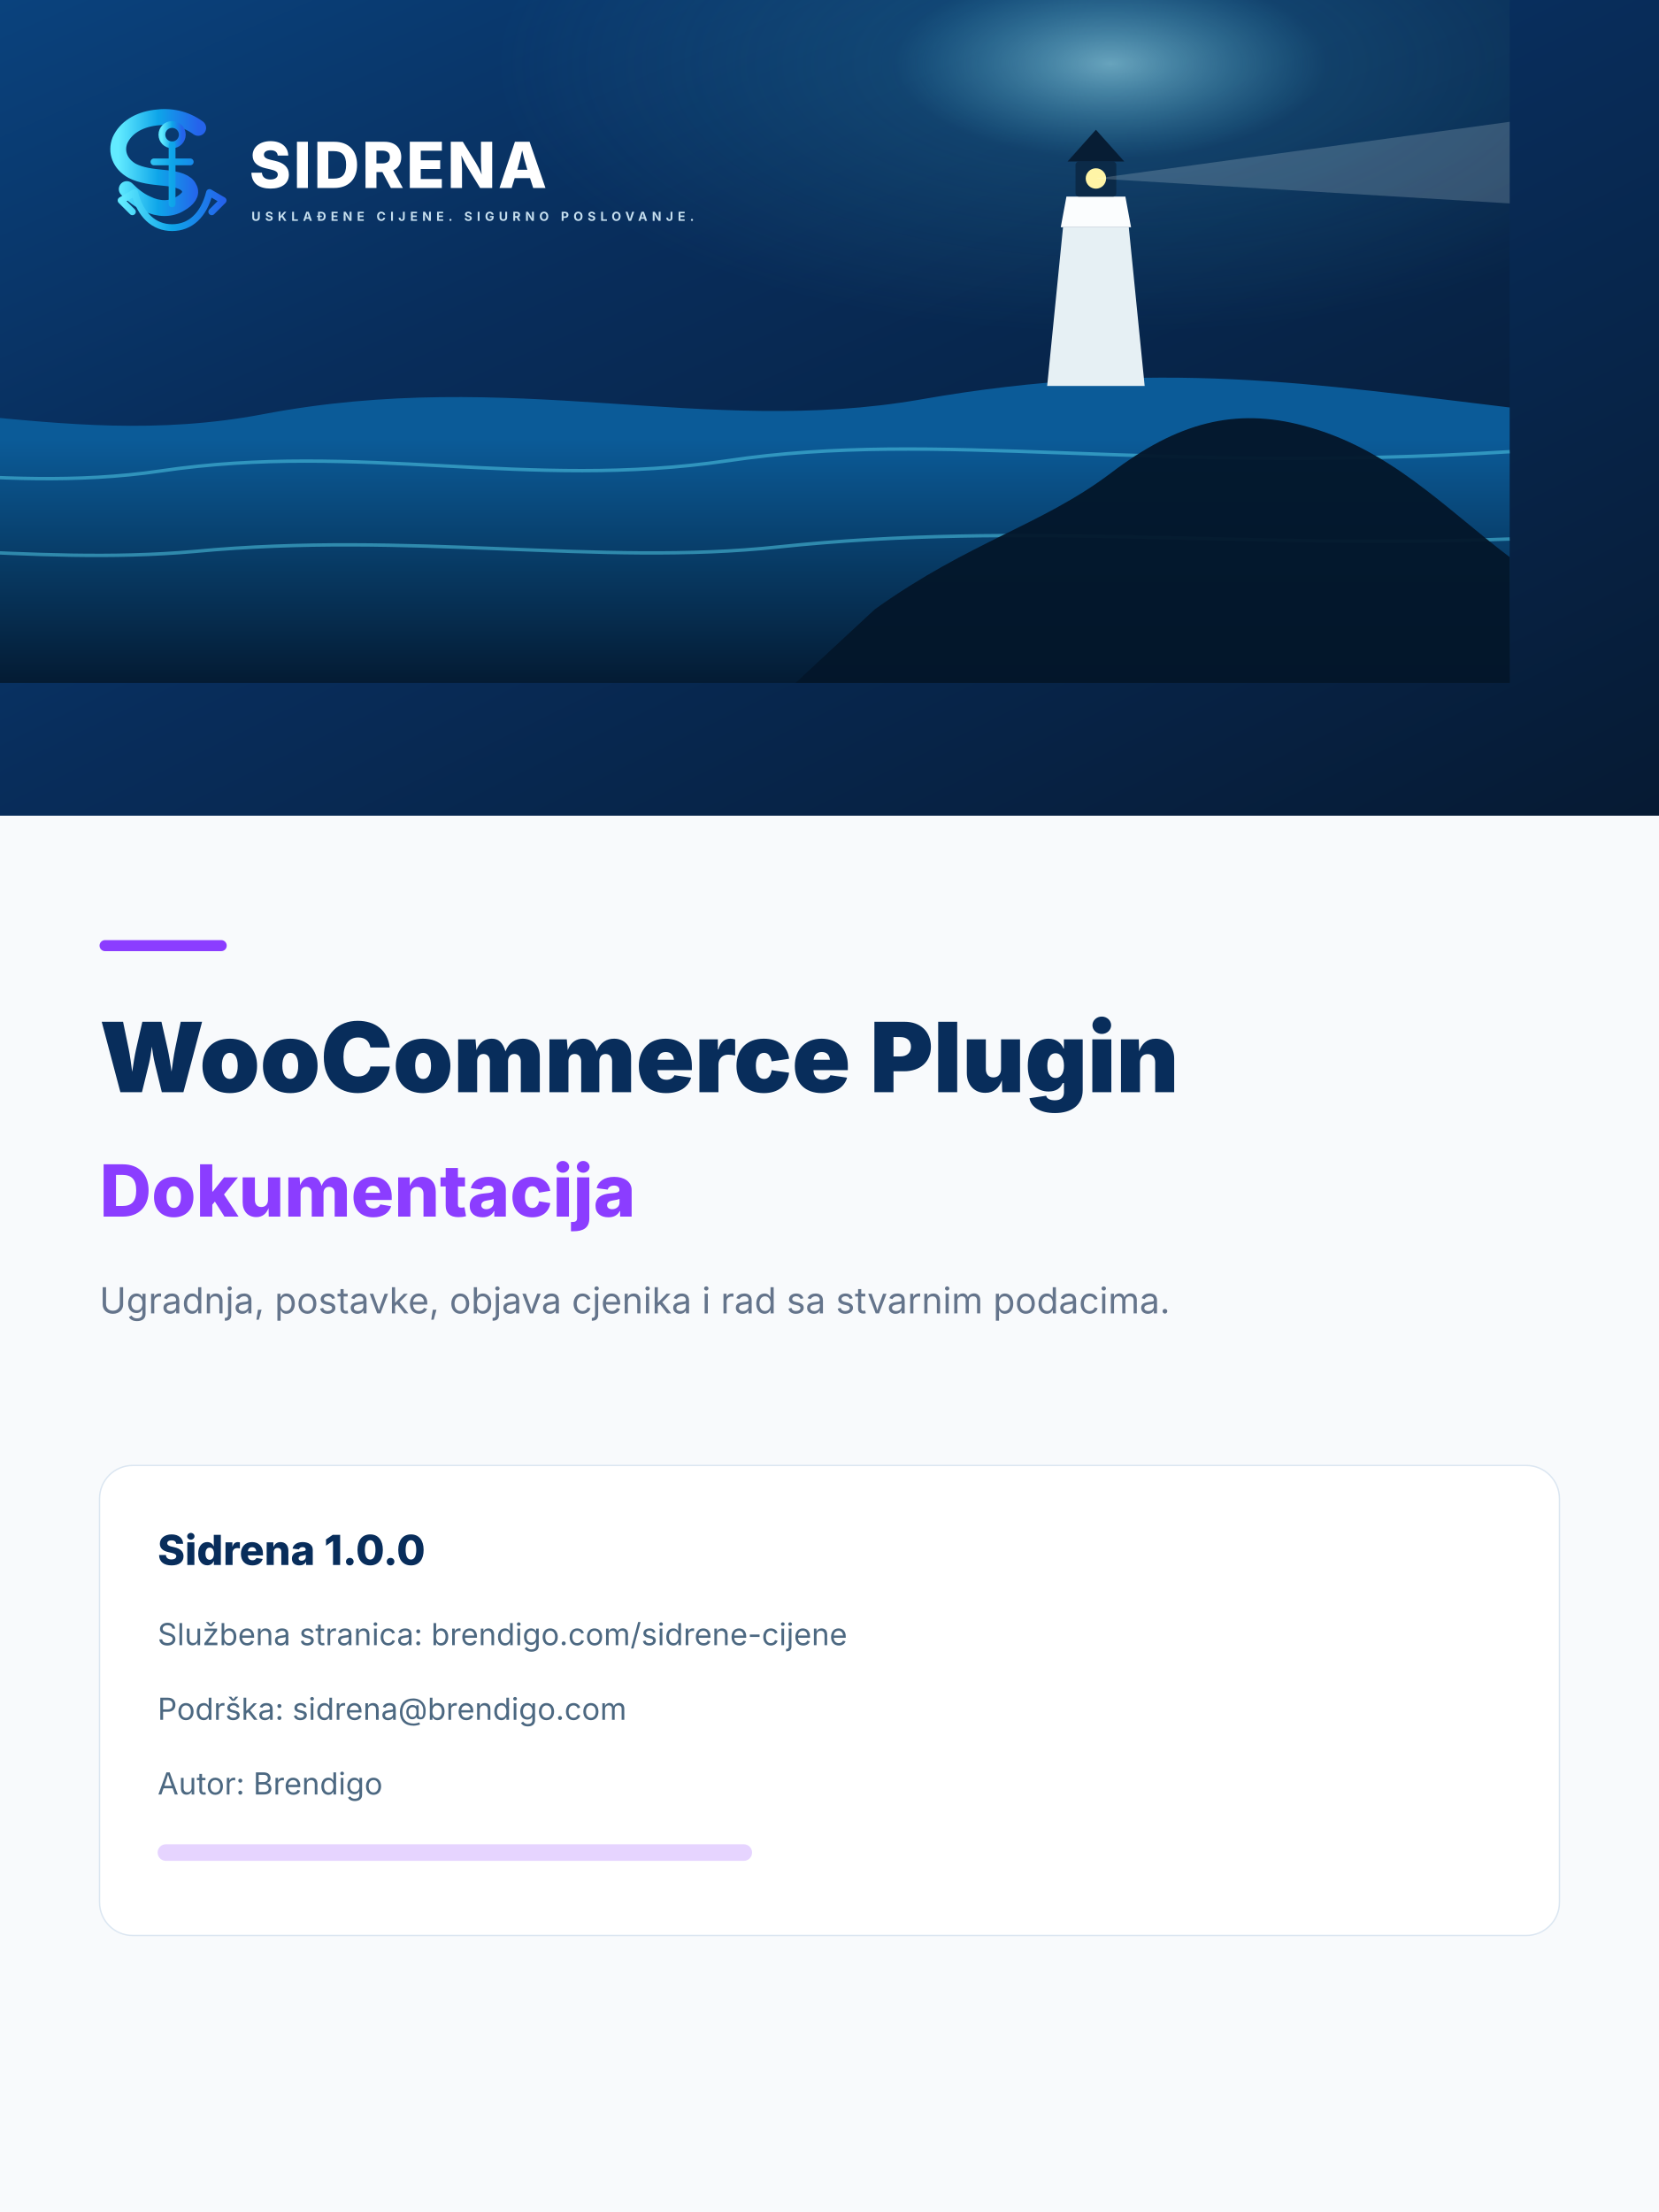
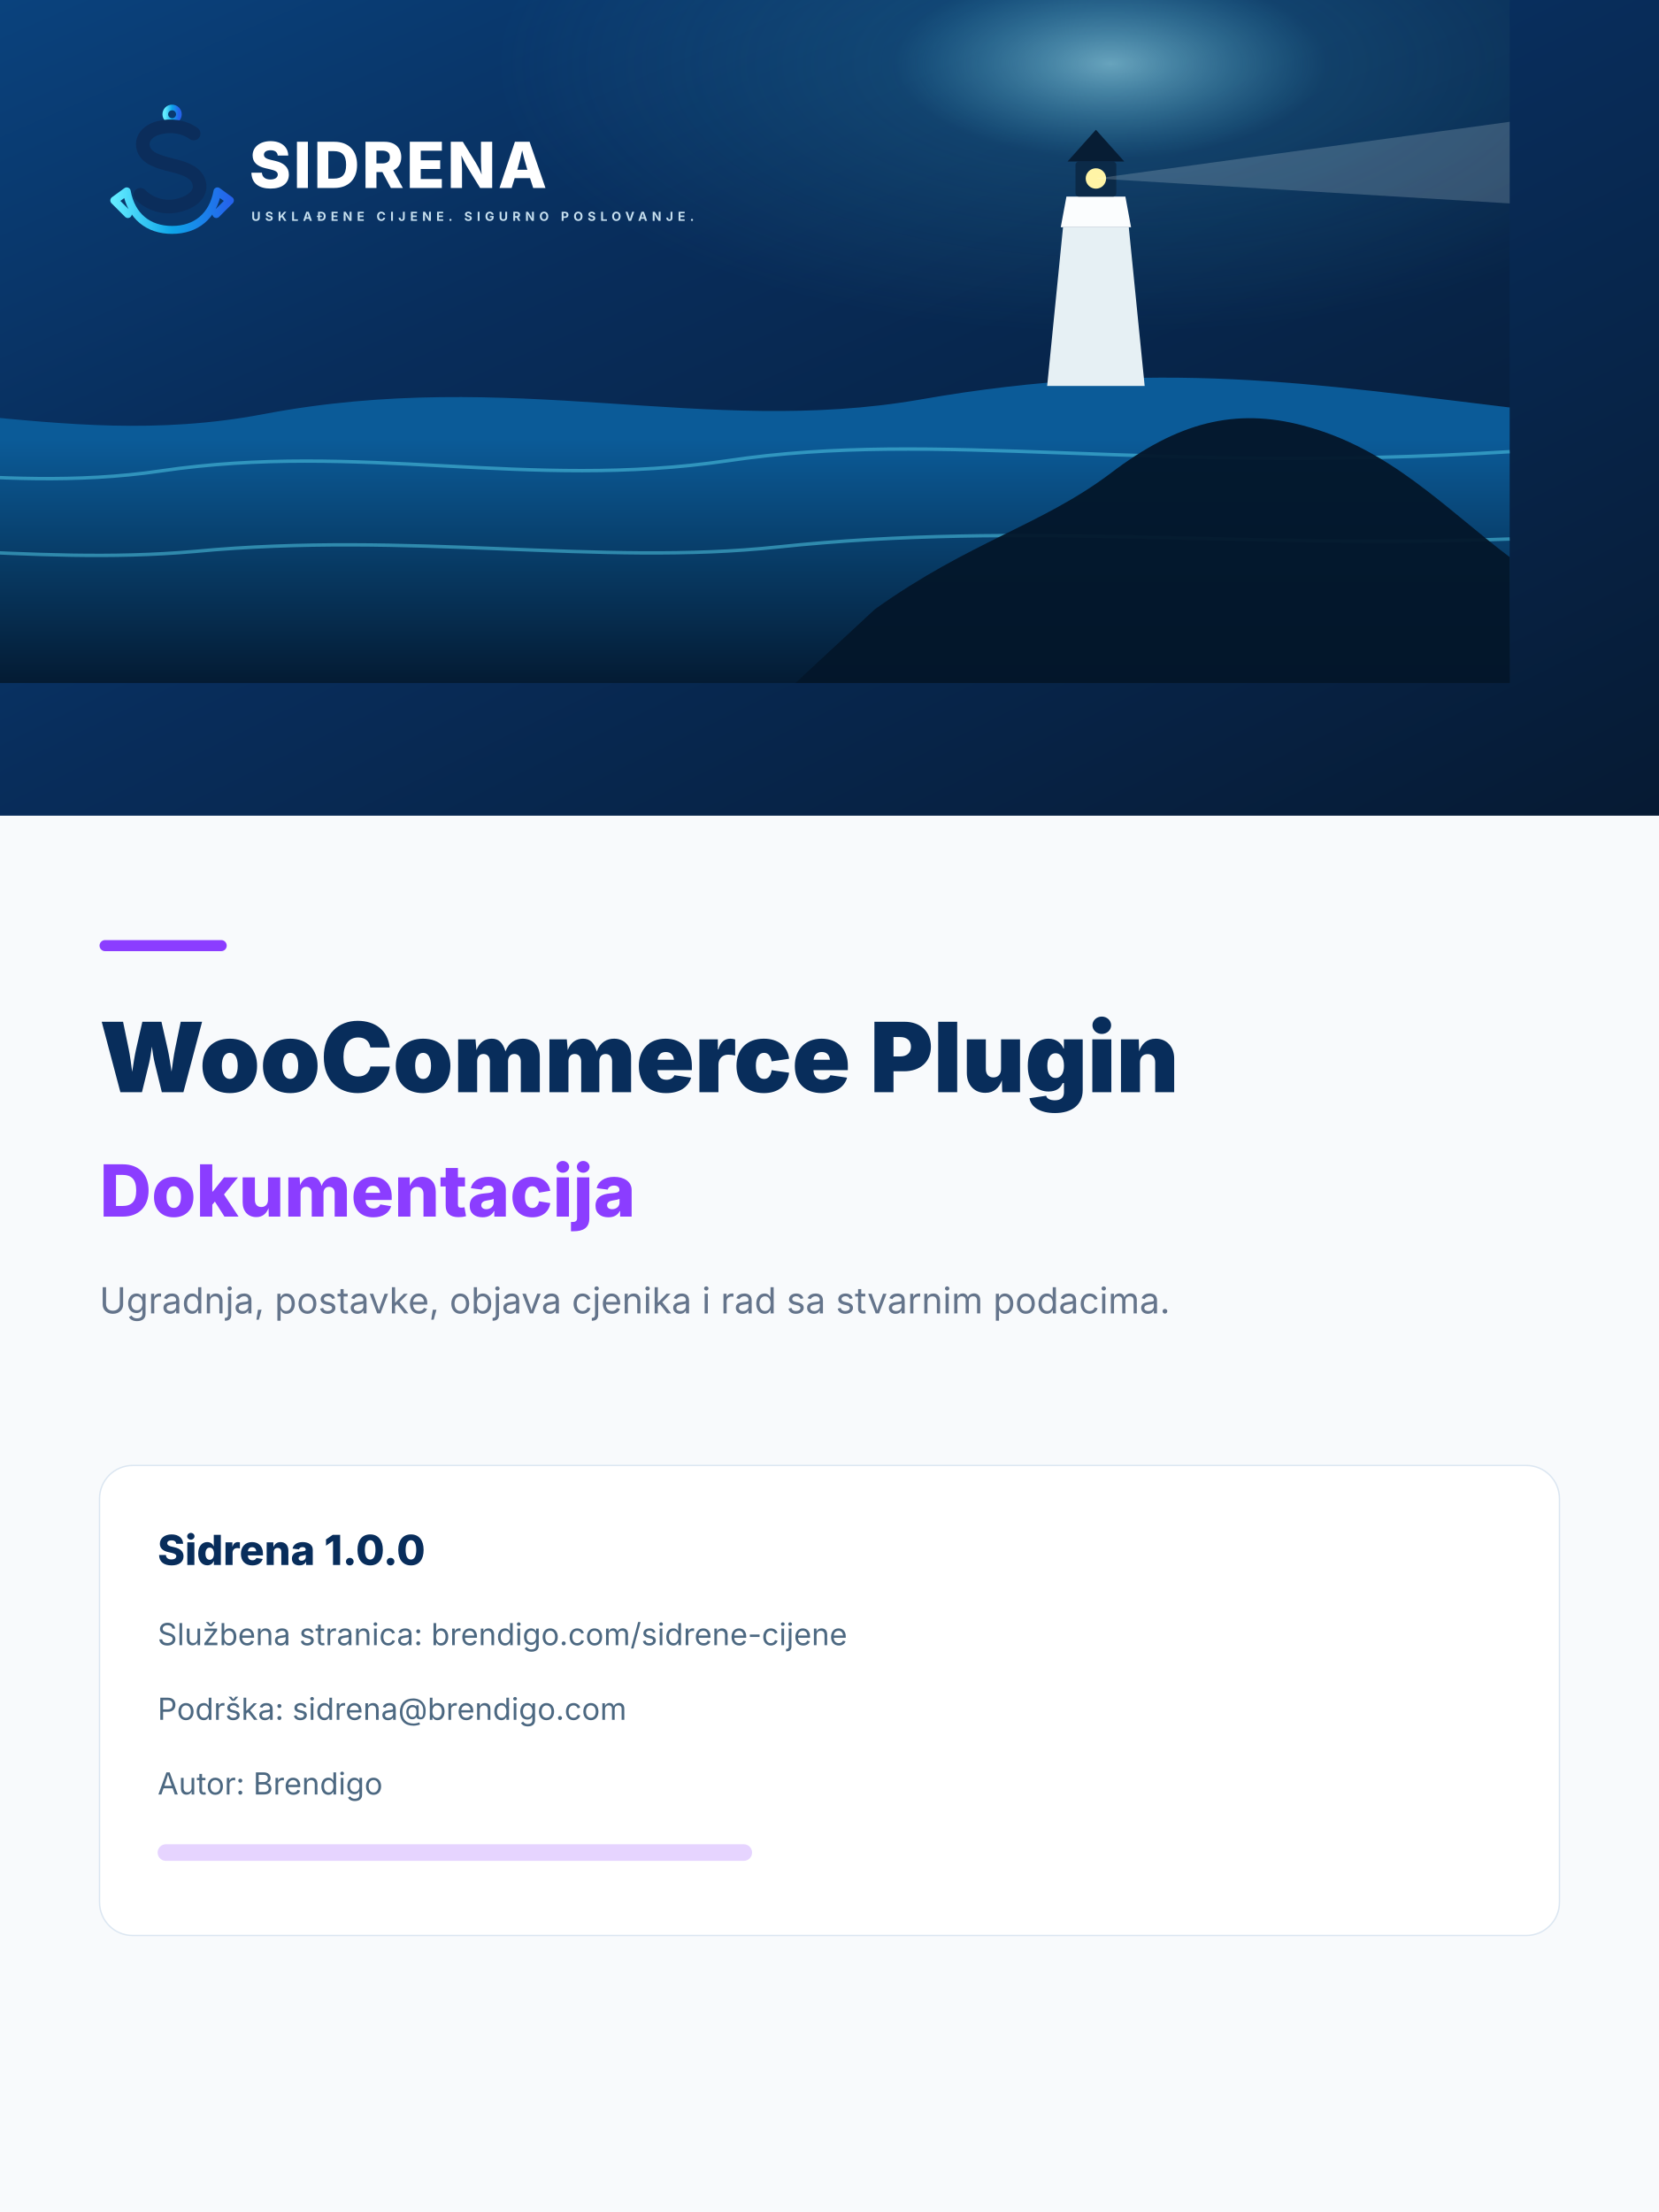
<svg xmlns="http://www.w3.org/2000/svg" viewBox="0 0 1200 1600" role="img" aria-labelledby="t">
  <defs>
    <linearGradient id="sky" x1="0" y1="0" x2="1" y2="1">
      <stop stop-color="#0B4C8D" />
      <stop offset=".48" stop-color="#082D5B" />
      <stop offset="1" stop-color="#061A33" />
    </linearGradient>
    <linearGradient id="sea" x1="0" y1=".2" x2="0" y2="1">
      <stop stop-color="#0B5B98" />
      <stop offset="1" stop-color="#041B33" />
    </linearGradient>
    <linearGradient id="cyan" x1="0" y1="0" x2="1" y2="0">
      <stop stop-color="#62EBFF" />
      <stop offset=".5" stop-color="#0EA5E9" />
      <stop offset="1" stop-color="#2563EB" />
    </linearGradient>
    <radialGradient id="glow" cx=".78" cy=".22" r=".34">
      <stop stop-color="#A8F3FF" stop-opacity=".6" />
      <stop offset=".35" stop-color="#4CCBEA" stop-opacity=".14" />
      <stop offset="1" stop-color="#4CCBEA" stop-opacity="0" />
    </radialGradient>
  </defs>
  <rect width="1200" height="1600" fill="#F8FAFC" />
  <rect width="1200" height="590" fill="url(#sky)" />
  <g transform="translate(-220 -80) scale(.82)">
    <rect width="1600" height="700" fill="url(#sky)" />
    <rect width="1600" height="700" fill="url(#glow)" />
    <path d="M0 470c168-42 315 28 500-7 220-42 390 20 580-13 210-37 352-13 520 7v243H0z" fill="url(#sea)" />
    <g opacity=".52" fill="none" stroke="#53CFE9" stroke-width="3">
      <path d="M0 520c130-26 260 15 410-7 176-26 323 17 500-9 186-28 370 12 690-8" />
      <path d="M0 588c160-20 292 9 440-4 190-18 357 13 515-4 218-23 410 2 645-7" />
    </g>
    <path d="M1040 635c84-60 147-74 208-120 59-45 110-58 170-42 76 20 124 72 182 116v111H970z" fill="#03162A" opacity=".95" />
    <path d="M1192 438h86l-14-140h-58z" fill="#E6F0F4" />
    <path d="M1204 298h62l-5-27h-52z" fill="#FBFDFE" />
    <rect x="1217" y="240" width="36" height="31" rx="3" fill="#0B2A48" />
    <path d="M1210 240h50l-25-28z" fill="#071D34" />
    <circle cx="1235" cy="255" r="9" fill="#FFF4A6" />
    <path d="M1235 255L1600 205v72z" fill="#F4FFFF" opacity=".18" />
  </g>
  <g transform="translate(72 72) scale(0.82)">
    <g fill="none" stroke="url(#cyan)" stroke-linecap="round" stroke-linejoin="round">
-       <path d="M87 25c-11-8-24-11-38-9-15 2-26 9-31 20-4 10 0 21 11 27 8 4 17 5 27 6 13 1 21 4 23 9 3 5-1 10-8 14-8 5-19 5-29 0-7-3-13-8-18-13" stroke-width="14" />
-       <circle cx="64" cy="31" r="9" stroke-width="6" />
-       <path d="M64 40v52M48 55h32M31 82c5 20 17 31 33 31s28-11 33-31M31 82l-12 7 10 10m68-17 12 7-10 10" stroke-width="6" />
+       <circle cx="64" cy="13" r="6" stroke-width="5" />
+       <path d="M64 20V104" stroke-width="8" />
+       <path d="M44 48H84" stroke-width="7" />
+       <path d="M24 81C28 103 43 115 64 115C85 115 100 103 104 81M24 81L13 89L25 101M104 81L115 89L103 101" stroke-width="7" />
    </g>
+     <path d="M83 30C75 24 63 22 52 25C41 28 36 36 39 44C42 52 52 55 64 58C77 61 86 65 88 74C90 83 82 90 71 93C57 97 44 92 36 84" fill="none" stroke="#0B2D5B" stroke-width="12" stroke-linecap="round" stroke-linejoin="round" />
    <text x="132" y="78" fill="#fff" font-family="Inter,Segoe UI,Arial,sans-serif" font-size="56" font-weight="800" letter-spacing="2">SIDRENA</text>
    <text x="134" y="107" fill="#C6DFEF" font-family="Inter,Segoe UI,Arial,sans-serif" font-size="11" font-weight="700" letter-spacing="4">USKLAĐENE CIJENE. SIGURNO POSLOVANJE.</text>
  </g>
  <rect x="72" y="680" width="92" height="8" rx="4" fill="#8B3DFF" />
  <text x="72" y="790" fill="#082D5B" font-family="Inter,Segoe UI,Arial,sans-serif" font-size="70" font-weight="850">WooCommerce Plugin</text>
  <text x="72" y="880" fill="#8B3DFF" font-family="Inter,Segoe UI,Arial,sans-serif" font-size="52" font-weight="800">Dokumentacija</text>
  <text x="72" y="950" fill="#64748B" font-family="Inter,Segoe UI,Arial,sans-serif" font-size="26">Ugradnja, postavke, objava cjenika i rad sa stvarnim podacima.</text>
  <g transform="translate(72 1060)" font-family="Inter,Segoe UI,Arial,sans-serif">
    <rect width="1056" height="340" rx="24" fill="#fff" stroke="#DBE6F1" />
    <text x="42" y="72" fill="#082D5B" font-size="30" font-weight="800">Sidrena 1.0.0</text>
    <text x="42" y="130" fill="#4C6881" font-size="22">Službena stranica: brendigo.com/sidrene-cijene</text>
    <text x="42" y="184" fill="#4C6881" font-size="22">Podrška: sidrena@brendigo.com</text>
    <text x="42" y="238" fill="#4C6881" font-size="22">Autor: Brendigo</text>
    <rect x="42" y="274" width="430" height="12" rx="6" fill="#8B3DFF" opacity=".22" />
  </g>
</svg>
